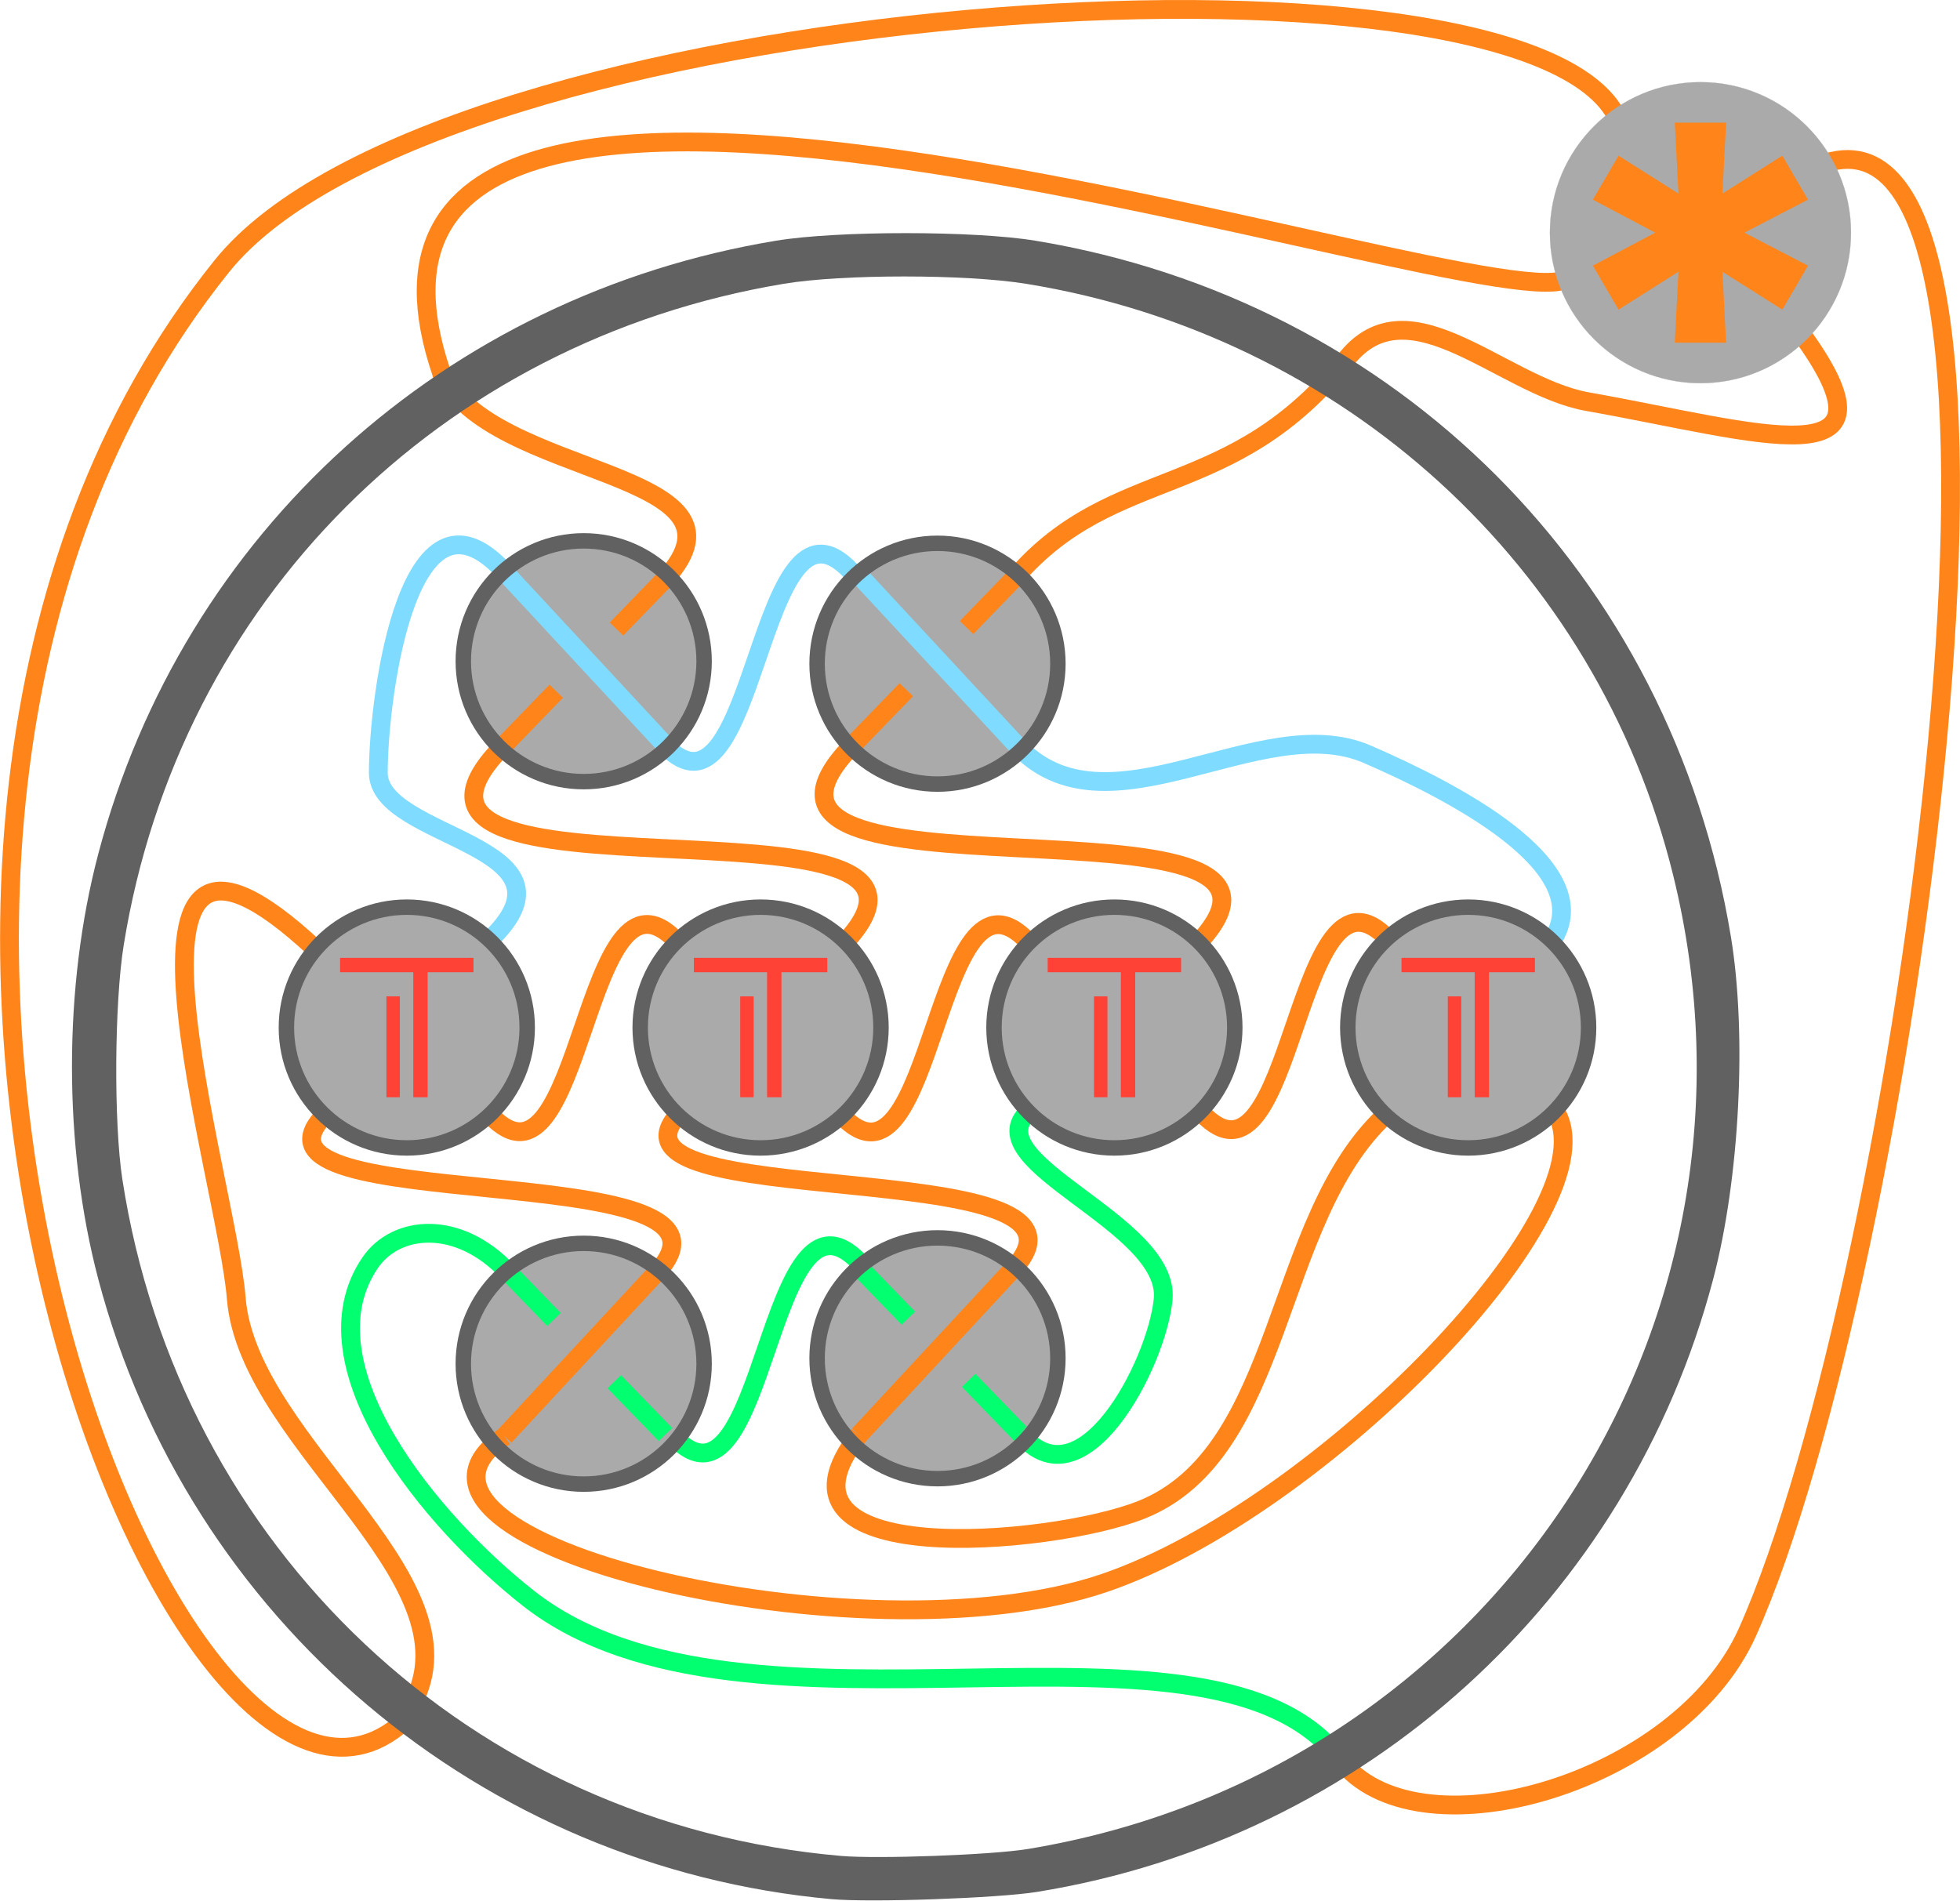
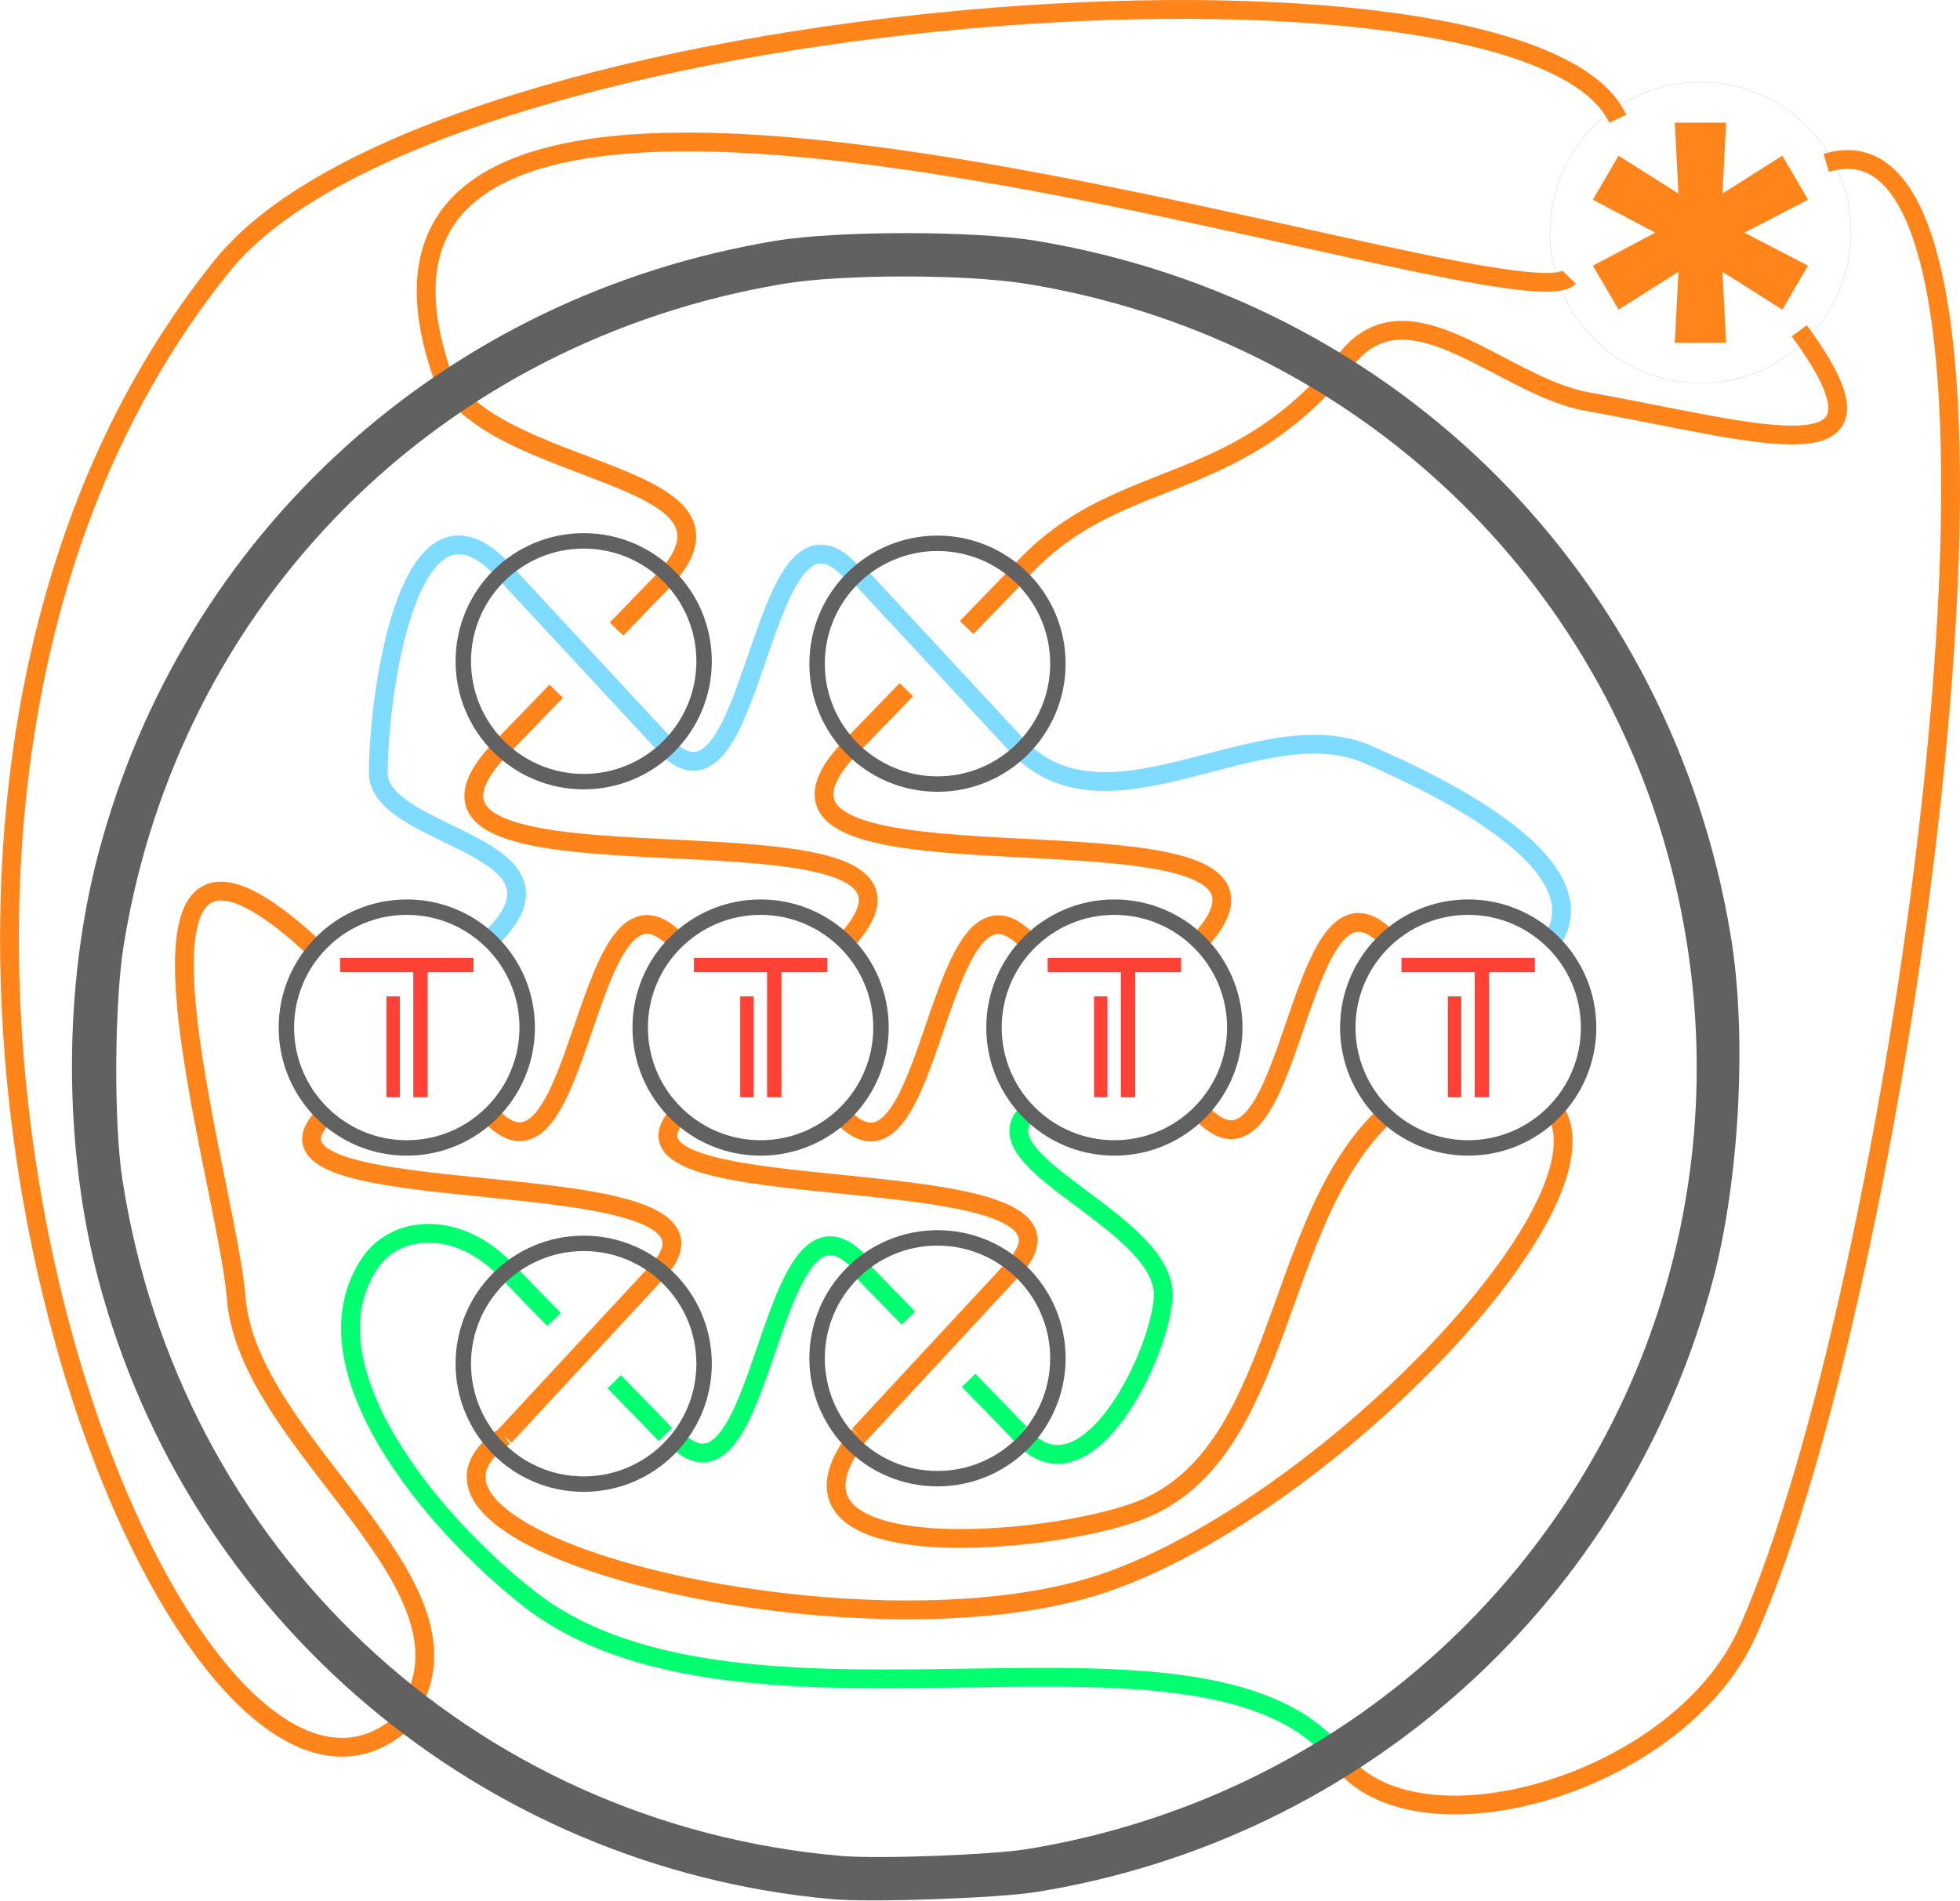
- <svg xmlns="http://www.w3.org/2000/svg" xml:space="preserve" viewBox="0 0 991.697 961.642" version="1.1" id="svg723" width="991.697" height="961.642">
-   <defs id="defs723" />
+ <svg xmlns="http://www.w3.org/2000/svg" xml:space="preserve" viewBox="0 0 991.697 961.642" version="1.1" id="svg723">
+   <defs id="defs723">
+     </defs>
  <g id="layer3" style="display:inline" transform="translate(-2360.558,-46.9805)">
    <path style="fill:none;stroke:#ff851b;stroke-width:9.509;stroke-dasharray:none" d="m 3154.508,187.254 c -28.712,29.648 -685.46,-210.85 -563.177,67.213" id="path807" />
    <path style="fill:none;stroke:#ff851b;stroke-width:9.509;stroke-dasharray:none" d="m 3270.941,214.385 c 56.725,77.16 -20.392,51.217 -107.166,35.836 -44.925,-7.963 -94.152,-65.934 -125.874,-16.07" id="path2" />
    <path style="fill:none;stroke:#ff851b;stroke-width:9.509;stroke-dasharray:none" d="m 3284.581,129.395 c 123.983,-38.252 39.817,565.58 -39.927,743.593 -33.98,75.856 -163.635,113.898 -204.369,66.49" id="path816" />
    <path style="fill:none;stroke:#ff851b;stroke-width:9.509;stroke-dasharray:none" d="m 3179.11,107.079 c -45.706,-98.613 -597.725,-60.358 -706.226,74.495 -243.925,303.168 -12.108,867.403 100.136,727.741" id="path814" />
-     <path fill="#44475a" stroke="#44475a" stroke-linejoin="round" stroke-width="0.1" d="m 3144.762,164.713 c 0,-42.065 34.101,-76.166 76.166,-76.166 42.065,0 76.166,34.1 76.166,76.166 0,42.066 -34.1,76.165 -76.166,76.165 -42.066,0 -76.166,-34.1 -76.166,-76.165 z" style="fill:#aaaaaa;stroke:#aaaaaa" id="path722" />
+     <path fill="#44475a" stroke="#44475a" stroke-linejoin="round" stroke-width="0.1" d="m 3144.762,164.713 c 0,-42.065 34.101,-76.166 76.166,-76.166 42.065,0 76.166,34.1 76.166,76.166 0,42.066 -34.1,76.165 -76.166,76.165 -42.066,0 -76.166,-34.1 -76.166,-76.165 z" style="  fill:none;DDD;stroke:#aaaaaa" id="path722" />
    <path d="m 3243.193,164.712 32.16,16.699 -12.987,22.265 -30.305,-19.173 1.855,35.871 h -25.976 l 1.856,-35.87 -30.305,19.172 -12.988,-22.265 31.542,-16.699 -31.542,-16.698 12.988,-22.265 30.305,19.172 -1.856,-35.87 h 25.976 l -1.855,35.87 30.305,-19.172 12.987,22.265 z" aria-label="✱" style="font-size:158.328px;-inkscape-font-specification:'sans-serif, Normal';fill:#ff851b;fill-opacity:1;stroke-width:13.194" id="path723" />
-     <path fill="#44475a" stroke="#44475a" stroke-linejoin="round" stroke-width="0.084" d="m 2502.385,566.942 c 0,-35.346 28.653,-63.999 63.999,-63.999 35.346,0 63.998,28.654 63.998,63.999 0,35.346 -28.653,63.998 -63.998,63.998 -35.346,0 -63.999,-28.653 -63.999,-63.998 z" style="fill:#aaaaaa;stroke:#aaaaaa" id="path1" />
+     <path fill="#44475a" stroke="#44475a" stroke-linejoin="round" stroke-width="0.084" d="m 2502.385,566.942 c 0,-35.346 28.653,-63.999 63.999,-63.999 35.346,0 63.998,28.654 63.998,63.999 0,35.346 -28.653,63.998 -63.998,63.998 -35.346,0 -63.999,-28.653 -63.999,-63.998 z" style="  fill:none;DDD;stroke:#aaaaaa" id="path1" />
    <path d="m 2532.63,535.309 h 67.51" style="fill:none;fill-opacity:0.767;stroke:#ff4136;stroke-width:7.27;stroke-miterlimit:3.6;stroke-dasharray:none" id="path3" />
    <path d="M 2573.297,602.21 V 535.31" style="fill:none;fill-opacity:0.767;stroke:#ff4136;stroke-width:7.27;stroke-miterlimit:3.6;stroke-dasharray:none" id="path4" />
    <path d="m 2559.472,551.17 v 51.039" style="fill:none;fill-opacity:0.767;stroke:#ff4136;stroke-width:6.8;stroke-miterlimit:3.6;stroke-dasharray:none" id="path5" />
-     <path fill="#44475a" stroke="#44475a" stroke-linejoin="round" stroke-width="0.084" d="m 2681.396,566.942 c 0,-35.346 28.653,-63.999 63.999,-63.999 35.346,0 63.998,28.654 63.998,63.999 0,35.346 -28.653,63.998 -63.998,63.998 -35.346,0 -63.999,-28.653 -63.999,-63.998 z" style="display:inline;fill:#aaaaaa;stroke:#aaaaaa" id="path292-2" />
+     <path fill="#44475a" stroke="#44475a" stroke-linejoin="round" stroke-width="0.084" d="m 2681.396,566.942 c 0,-35.346 28.653,-63.999 63.999,-63.999 35.346,0 63.998,28.654 63.998,63.999 0,35.346 -28.653,63.998 -63.998,63.998 -35.346,0 -63.999,-28.653 -63.999,-63.998 z" style="display:inline;  fill:none;DDD;stroke:#aaaaaa" id="path292-2" />
    <path d="m 2711.64,535.309 h 67.51" style="display:inline;fill:none;fill-opacity:0.767;stroke:#ff4136;stroke-width:7.27;stroke-miterlimit:3.6;stroke-dasharray:none" id="path729-7" />
    <path d="M 2752.307,602.21 V 535.31" style="display:inline;fill:none;fill-opacity:0.767;stroke:#ff4136;stroke-width:7.27;stroke-miterlimit:3.6;stroke-dasharray:none" id="path730-0" />
    <path d="m 2738.482,551.17 v 51.039" style="display:inline;fill:none;fill-opacity:0.767;stroke:#ff4136;stroke-width:6.8;stroke-miterlimit:3.6;stroke-dasharray:none" id="path731-9" />
-     <path fill="#44475a" stroke="#44475a" stroke-linejoin="round" stroke-width="0.084" d="m 2860.406,566.942 c 0,-35.346 28.653,-63.999 63.999,-63.999 35.346,0 63.998,28.654 63.998,63.999 0,35.346 -28.653,63.998 -63.998,63.998 -35.346,0 -63.999,-28.653 -63.999,-63.998 z" style="display:inline;fill:#aaaaaa;stroke:#aaaaaa" id="path1-6" />
+     <path fill="#44475a" stroke="#44475a" stroke-linejoin="round" stroke-width="0.084" d="m 2860.406,566.942 c 0,-35.346 28.653,-63.999 63.999,-63.999 35.346,0 63.998,28.654 63.998,63.999 0,35.346 -28.653,63.998 -63.998,63.998 -35.346,0 -63.999,-28.653 -63.999,-63.998 z" style="display:inline;  fill:none;DDD;stroke:#aaaaaa" id="path1-6" />
    <path d="m 2890.65,535.309 h 67.51" style="display:inline;fill:none;fill-opacity:0.767;stroke:#ff4136;stroke-width:7.27;stroke-miterlimit:3.6;stroke-dasharray:none" id="path3-0" />
    <path d="M 2931.318,602.21 V 535.31" style="display:inline;fill:none;fill-opacity:0.767;stroke:#ff4136;stroke-width:7.27;stroke-miterlimit:3.6;stroke-dasharray:none" id="path4-6" />
    <path d="m 2917.493,551.17 v 51.039" style="display:inline;fill:none;fill-opacity:0.767;stroke:#ff4136;stroke-width:6.8;stroke-miterlimit:3.6;stroke-dasharray:none" id="path5-2" />
-     <path fill="#44475a" stroke="#44475a" stroke-linejoin="round" stroke-width="0.084" d="m 3039.416,566.942 c 0,-35.346 28.653,-63.999 63.999,-63.999 35.346,0 63.998,28.654 63.998,63.999 0,35.346 -28.653,63.998 -63.998,63.998 -35.346,0 -63.999,-28.653 -63.999,-63.998 z" style="display:inline;fill:#aaaaaa;stroke:#aaaaaa" id="path1-6-4" />
+     <path fill="#44475a" stroke="#44475a" stroke-linejoin="round" stroke-width="0.084" d="m 3039.416,566.942 c 0,-35.346 28.653,-63.999 63.999,-63.999 35.346,0 63.998,28.654 63.998,63.999 0,35.346 -28.653,63.998 -63.998,63.998 -35.346,0 -63.999,-28.653 -63.999,-63.998 z" style="display:inline;  fill:none;DDD;stroke:#aaaaaa" id="path1-6-4" />
    <path d="m 3069.661,535.309 h 67.51" style="display:inline;fill:none;fill-opacity:0.767;stroke:#ff4136;stroke-width:7.27;stroke-miterlimit:3.6;stroke-dasharray:none" id="path3-0-5" />
    <path d="M 3110.328,602.21 V 535.31" style="display:inline;fill:none;fill-opacity:0.767;stroke:#ff4136;stroke-width:7.27;stroke-miterlimit:3.6;stroke-dasharray:none" id="path4-6-0" />
    <path d="m 3096.503,551.17 v 51.039" style="display:inline;fill:none;fill-opacity:0.767;stroke:#ff4136;stroke-width:6.8;stroke-miterlimit:3.6;stroke-dasharray:none" id="path5-2-3" />
-     <path fill="#44475a" stroke="#44475a" stroke-linejoin="round" stroke-width="0.084" d="m 2591.891,381.586 c 0,-35.346 28.653,-63.999 63.999,-63.999 35.346,0 63.998,28.654 63.998,63.999 0,35.346 -28.653,63.998 -63.998,63.998 -35.346,0 -63.999,-28.653 -63.999,-63.998 z" style="display:inline;fill:#aaaaaa;stroke:#aaaaaa" id="path292-7" />
-     <path fill="#44475a" stroke="#44475a" stroke-linejoin="round" stroke-width="0.084" d="m 2770.901,382.825 c 0,-35.346 28.653,-63.999 63.999,-63.999 35.346,0 63.998,28.654 63.998,63.999 0,35.346 -28.653,63.998 -63.998,63.998 -35.346,0 -63.999,-28.653 -63.999,-63.998 z" style="display:inline;fill:#aaaaaa;stroke:#aaaaaa" id="path1-3" />
-     <path fill="#44475a" stroke="#44475a" stroke-linejoin="round" stroke-width="0.084" d="m 2591.891,737.059 c 0,-35.346 28.653,-63.999 63.999,-63.999 35.346,0 63.998,28.654 63.998,63.999 0,35.346 -28.653,63.998 -63.998,63.998 -35.346,0 -63.999,-28.653 -63.999,-63.998 z" style="display:inline;fill:#aaaaaa;stroke:#aaaaaa" id="path292-8" />
-     <path fill="#44475a" stroke="#44475a" stroke-linejoin="round" stroke-width="0.084" d="m 2770.901,734.298 c 0,-35.346 28.653,-63.999 63.999,-63.999 35.346,0 63.998,28.654 63.998,63.999 0,35.346 -28.653,63.998 -63.998,63.998 -35.346,0 -63.999,-28.653 -63.999,-63.998 z" style="display:inline;fill:#aaaaaa;stroke:#aaaaaa" id="path1-2" />
+     <path fill="#44475a" stroke="#44475a" stroke-linejoin="round" stroke-width="0.084" d="m 2591.891,381.586 c 0,-35.346 28.653,-63.999 63.999,-63.999 35.346,0 63.998,28.654 63.998,63.999 0,35.346 -28.653,63.998 -63.998,63.998 -35.346,0 -63.999,-28.653 -63.999,-63.998 z" style="display:inline;  fill:none;DDD;stroke:#aaaaaa" id="path292-7" />
+     <path fill="#44475a" stroke="#44475a" stroke-linejoin="round" stroke-width="0.084" d="m 2770.901,382.825 c 0,-35.346 28.653,-63.999 63.999,-63.999 35.346,0 63.998,28.654 63.998,63.999 0,35.346 -28.653,63.998 -63.998,63.998 -35.346,0 -63.999,-28.653 -63.999,-63.998 z" style="display:inline;  fill:none;DDD;stroke:#aaaaaa" id="path1-3" />
+     <path fill="#44475a" stroke="#44475a" stroke-linejoin="round" stroke-width="0.084" d="m 2591.891,737.059 c 0,-35.346 28.653,-63.999 63.999,-63.999 35.346,0 63.998,28.654 63.998,63.999 0,35.346 -28.653,63.998 -63.998,63.998 -35.346,0 -63.999,-28.653 -63.999,-63.998 z" style="display:inline;  fill:none;DDD;stroke:#aaaaaa" id="path292-8" />
+     <path fill="#44475a" stroke="#44475a" stroke-linejoin="round" stroke-width="0.084" d="m 2770.901,734.298 c 0,-35.346 28.653,-63.999 63.999,-63.999 35.346,0 63.998,28.654 63.998,63.999 0,35.346 -28.653,63.998 -63.998,63.998 -35.346,0 -63.999,-28.653 -63.999,-63.998 z" style="display:inline;  fill:none;DDD;stroke:#aaaaaa" id="path1-2" />
    <path style="fill:none;stroke:#ff851b;stroke-width:9.509;stroke-linejoin:round;stroke-dasharray:none;paint-order:stroke fill markers" d="m 2874.41,338.934 c 50.16,-57.821 109.573,-37.314 168.016,-111.042" id="path23" />
    <path style="display:inline;fill:none;stroke:#ff851b;stroke-width:9.509;stroke-linejoin:round;stroke-dasharray:none;paint-order:stroke fill markers" d="m 3147.389,609.102 c 30.722,47.947 -118.149,201.374 -227.985,238.872 -122.223,41.726 -381.654,-20.767 -303.535,-74.186" id="path23-5" />
    <path style="display:inline;fill:none;stroke:#ff851b;stroke-width:9.509;stroke-linejoin:round;stroke-dasharray:none;paint-order:stroke fill markers" d="m 2608.584,611.207 c 47.125,49.705 47.125,-138.345 94.654,-87.691" id="path26-0" />
    <path style="display:inline;fill:none;stroke:#ff851b;stroke-width:9.509;stroke-linejoin:round;stroke-dasharray:none;paint-order:stroke fill markers" d="m 2786.269,611.336 c 47.125,49.705 47.125,-138.345 94.654,-87.691" id="path26-0-2" />
    <path style="display:inline;fill:none;stroke:#7fdbff;stroke-width:9.509;stroke-linejoin:round;stroke-dasharray:none;paint-order:stroke fill markers" d="m 2696.514,423.79 c 47.125,49.705 47.125,-138.345 94.654,-87.691" id="path26-0-2-4" />
    <path style="display:inline;fill:none;stroke:#ff851b;stroke-width:9.509;stroke-linejoin:round;stroke-dasharray:none;paint-order:stroke fill markers" d="m 2968.56,610.175 c 47.125,49.705 47.125,-138.345 94.654,-87.691" id="path26-0-1" />
    <path style="display:inline;fill:none;stroke:#01ff70;stroke-width:9.509;stroke-linejoin:round;stroke-dasharray:none;paint-order:stroke fill markers" d="m 2701.193,773.788 c 47.125,49.705 47.125,-138.345 94.654,-87.691" id="path26-0-1-5" />
    <path style="display:inline;fill:none;stroke:#ff851b;stroke-width:9.509;stroke-linejoin:round;stroke-dasharray:none;paint-order:stroke fill markers" d="m 2642.001,396.752 -25.903,26.736" id="path941" />
    <path style="display:inline;fill:none;stroke:#ff851b;stroke-width:9.509;stroke-linejoin:round;stroke-dasharray:none;paint-order:stroke fill markers" d="m 2697.28,339.696 -24.794,25.591" id="path940" />
    <path style="display:inline;fill:none;stroke:#7fdbff;stroke-width:9.509;stroke-linejoin:round;stroke-dasharray:none;paint-order:stroke fill markers" d="M 2697.492,424.399 2618.048,338.774" id="path912" />
    <path style="display:inline;fill:none;stroke:#ff851b;stroke-width:9.509;stroke-linejoin:round;stroke-dasharray:none;paint-order:stroke fill markers" d="m 2819.131,395.99 -25.903,26.736" id="path26" />
    <path style="display:inline;fill:none;stroke:#ff851b;stroke-width:9.509;stroke-linejoin:round;stroke-dasharray:none;paint-order:stroke fill markers" d="m 2874.41,338.934 -24.794,25.591" id="path27" />
    <path style="display:inline;fill:none;stroke:#7fdbff;stroke-width:9.509;stroke-linejoin:round;stroke-dasharray:none;paint-order:stroke fill markers" d="M 2874.622,423.637 2795.178,338.012" id="path28" />
    <path style="display:inline;fill:none;stroke:#01ff70;stroke-width:9.509;stroke-linejoin:round;stroke-dasharray:none;paint-order:stroke fill markers" d="m 2671.36,746.14 25.903,26.736" id="path29" />
    <path style="display:inline;fill:none;stroke:#01ff70;stroke-width:9.509;stroke-linejoin:round;stroke-dasharray:none;paint-order:stroke fill markers" d="m 2616.081,689.084 24.794,25.591" id="path30" />
    <path style="display:inline;fill:none;stroke:#ff851b;stroke-width:9.509;stroke-linejoin:round;stroke-dasharray:none;paint-order:stroke fill markers" d="m 2615.869,773.788 79.444,-85.626" id="path31" />
    <path style="display:inline;fill:none;stroke:#01ff70;stroke-width:9.509;stroke-linejoin:round;stroke-dasharray:none;paint-order:stroke fill markers" d="m 2850.669,745.463 25.903,26.736" id="path32" />
    <path style="display:inline;fill:none;stroke:#01ff70;stroke-width:9.509;stroke-linejoin:round;stroke-dasharray:none;paint-order:stroke fill markers" d="m 2795.39,688.407 24.794,25.591" id="path33" />
    <path style="display:inline;fill:none;stroke:#ff851b;stroke-width:9.509;stroke-linejoin:round;stroke-dasharray:none;paint-order:stroke fill markers" d="M 2795.178,773.111 2874.622,687.485" id="path34" />
    <path style="fill:none;stroke:#ff851b;stroke-width:9.509;stroke-linejoin:round;stroke-dasharray:none;paint-order:stroke fill markers" d="m 2616.097,423.488 c -91.884,91.13 249.821,16.491 172.151,100.157" id="path35" />
    <path d="m 2793.227,422.726 c -91.884,91.13 251.701,17.253 174.031,100.919" style="fill:none;stroke:#ff851b;stroke-width:9.509;stroke-linejoin:round;stroke-dasharray:none;paint-order:stroke fill markers" id="path1-5" />
    <path style="fill:none;stroke:#ff851b;stroke-width:9.509;stroke-linejoin:round;stroke-dasharray:none;paint-order:stroke fill markers" d="m 2524.721,611.385 c -51.439,52.821 220.674,19.555 169.304,78.165" id="path37" />
    <path style="fill:none;stroke:#ff851b;stroke-width:9.509;stroke-linejoin:round;stroke-dasharray:none;paint-order:stroke fill markers" d="m 2704.995,609.668 c -51.439,52.821 220.674,19.555 169.304,78.165" id="path38" />
    <path style="fill:none;stroke:#7fdbff;stroke-width:9.509;stroke-linejoin:round;stroke-dasharray:none;paint-order:stroke fill markers" d="m 2874.622,423.637 c 45.889,50.185 123.459,-18.582 177.851,5.059 40.587,17.641 118.407,56.546 93.296,94.458" id="path39" />
    <path style="fill:none;stroke:#ff851b;stroke-width:9.509;stroke-linejoin:round;stroke-dasharray:none;paint-order:stroke fill markers" d="m 3061.563,611.207 c -57.195,53.004 -50.814,170.851 -123.575,199.806 -45.761,18.211 -197.063,31.122 -142.81,-37.903" id="path40" />
    <path style="fill:none;stroke:#01ff70;stroke-width:9.509;stroke-linejoin:round;stroke-dasharray:none;paint-order:stroke fill markers" d="m 2876.573,772.199 c 31.203,38.082 69.245,-34.769 72.499,-67.665 3.835,-38.763 -95.895,-69.204 -68.149,-94.927" id="path41" />
    <path style="fill:none;stroke:#7fdbff;stroke-width:9.509;stroke-linejoin:round;stroke-dasharray:none;paint-order:stroke fill markers" d="m 2618.048,338.774 c -50.205,-58.774 -66.054,59.49 -66.074,99.228 -0.017,33.888 107.229,35.999 56.264,84.676" id="path42" />
    <path style="fill:none;stroke:#ff851b;stroke-width:9.509;stroke-linejoin:round;stroke-dasharray:none;paint-order:stroke fill markers" d="m 2697.28,339.696 c 50.087,-55.383 -89.272,-50.459 -113.433,-104.381" id="path43" />
    <path style="fill:none;stroke:#ff851b;stroke-width:9.509;stroke-linejoin:round;stroke-dasharray:none;paint-order:stroke fill markers" d="m 2519.967,527.02 c -116.44,-108.486 -44.65,116.583 -39.88,176.812 6.012,75.915 132.309,147.167 84.716,212.17" id="path44" />
    <path style="fill:none;stroke:#01ff70;stroke-width:9.509;stroke-linejoin:round;stroke-dasharray:none;paint-order:stroke fill markers" d="m 2617.505,690.554 c -25.027,-26.682 -56.58,-23.816 -69.677,-4.575 -35.224,51.749 30.916,131.196 80.177,169.822 110.351,86.526 348.796,-7.021 412.279,83.676" id="path45" />
    <path fill="#6272a4" d="m 2781.323,1007.987 c -177.283,-16.076 -325.58,-141.45 -371.019,-313.668 -17.778,-67.383 -17.778,-147.945 0,-215.328 42.879,-162.515 175.589,-282.576 342.889,-310.204 30.972,-5.115 100.3,-5.115 131.272,0 182.761,30.182 321.716,169.256 351.872,352.176 8.194,49.706 4.42,122.556 -8.984,173.356 -42.779,162.142 -176.358,283.186 -342.107,310.006 -19.733,3.193 -84.087,5.46 -103.923,3.662 m 99.235,-25.362 c 233.7,-38.554 383.08,-264.16 326.487,-493.086 -38.564,-155.996 -166.552,-272.907 -327.268,-298.943 -30.56,-4.95 -93.058,-4.956 -122.677,-0.01 -174.15,29.077 -305.963,161.155 -333.946,334.616 -4.731,29.327 -5.082,90.004 -0.686,118.542 28.742,186.57 176.953,326.148 363.544,342.367 18.74,1.63 76.431,-0.499 94.547,-3.488 z" style="fill:#616161;fill-opacity:1;stroke:none;stroke-width:4.432" id="path721" />
    <path fill="none" stroke="#6272a4" stroke-linecap="round" stroke-width="4" d="m 2505.466,566.942 c 0,-33.645 27.275,-60.919 60.919,-60.919 33.644,0 60.919,27.274 60.919,60.919 0,33.645 -27.275,60.919 -60.919,60.919 -33.644,0 -60.919,-27.275 -60.919,-60.919 z" style="display:inline;stroke:#616161;stroke-width:7.806;stroke-dasharray:none;stroke-opacity:1" id="path6" />
    <path fill="none" stroke="#6272a4" stroke-linecap="round" stroke-width="4" d="m 2684.476,566.942 c 0,-33.645 27.275,-60.919 60.919,-60.919 33.644,0 60.919,27.274 60.919,60.919 0,33.645 -27.275,60.919 -60.919,60.919 -33.644,0 -60.919,-27.275 -60.919,-60.919 z" style="display:inline;stroke:#616161;stroke-width:7.806;stroke-dasharray:none;stroke-opacity:1" id="path434-3" />
    <path fill="none" stroke="#6272a4" stroke-linecap="round" stroke-width="4" d="m 2863.486,566.942 c 0,-33.645 27.275,-60.919 60.919,-60.919 33.644,0 60.919,27.274 60.919,60.919 0,33.645 -27.275,60.919 -60.919,60.919 -33.644,0 -60.919,-27.275 -60.919,-60.919 z" style="display:inline;stroke:#616161;stroke-width:7.806;stroke-dasharray:none;stroke-opacity:1" id="path6-6" />
    <path fill="none" stroke="#6272a4" stroke-linecap="round" stroke-width="4" d="m 3042.497,566.942 c 0,-33.645 27.275,-60.919 60.919,-60.919 33.644,0 60.919,27.274 60.919,60.919 0,33.645 -27.275,60.919 -60.919,60.919 -33.644,0 -60.919,-27.275 -60.919,-60.919 z" style="display:inline;stroke:#616161;stroke-width:7.806;stroke-dasharray:none;stroke-opacity:1" id="path6-6-6" />
    <path fill="none" stroke="#6272a4" stroke-linecap="round" stroke-width="4" d="m 2594.971,381.586 c 0,-33.645 27.275,-60.919 60.919,-60.919 33.644,0 60.919,27.274 60.919,60.919 0,33.645 -27.275,60.919 -60.919,60.919 -33.644,0 -60.919,-27.275 -60.919,-60.919 z" style="display:inline;stroke:#616161;stroke-width:7.806;stroke-dasharray:none;stroke-opacity:1" id="path434-2" />
    <path fill="none" stroke="#6272a4" stroke-linecap="round" stroke-width="4" d="m 2773.981,382.825 c 0,-33.645 27.275,-60.919 60.919,-60.919 33.644,0 60.919,27.274 60.919,60.919 0,33.645 -27.275,60.919 -60.919,60.919 -33.644,0 -60.919,-27.275 -60.919,-60.919 z" style="display:inline;stroke:#616161;stroke-width:7.806;stroke-dasharray:none;stroke-opacity:1" id="path6-2" />
    <path fill="none" stroke="#6272a4" stroke-linecap="round" stroke-width="4" d="m 2594.971,737.059 c 0,-33.645 27.275,-60.919 60.919,-60.919 33.644,0 60.919,27.274 60.919,60.919 0,33.645 -27.275,60.919 -60.919,60.919 -33.644,0 -60.919,-27.275 -60.919,-60.919 z" style="display:inline;stroke:#616161;stroke-width:7.806;stroke-dasharray:none;stroke-opacity:1" id="path434-1" />
    <path fill="none" stroke="#6272a4" stroke-linecap="round" stroke-width="4" d="m 2773.981,734.298 c 0,-33.645 27.275,-60.919 60.919,-60.919 33.644,0 60.919,27.274 60.919,60.919 0,33.645 -27.275,60.919 -60.919,60.919 -33.644,0 -60.919,-27.275 -60.919,-60.919 z" style="display:inline;stroke:#616161;stroke-width:7.806;stroke-dasharray:none;stroke-opacity:1" id="path6-9" />
  </g>
  <g id="layer4" style="display:inline" transform="translate(-2360.558,-46.9805)" />
  <g id="layer5" style="display:inline" transform="translate(-2360.558,-46.9805)" />
</svg>
